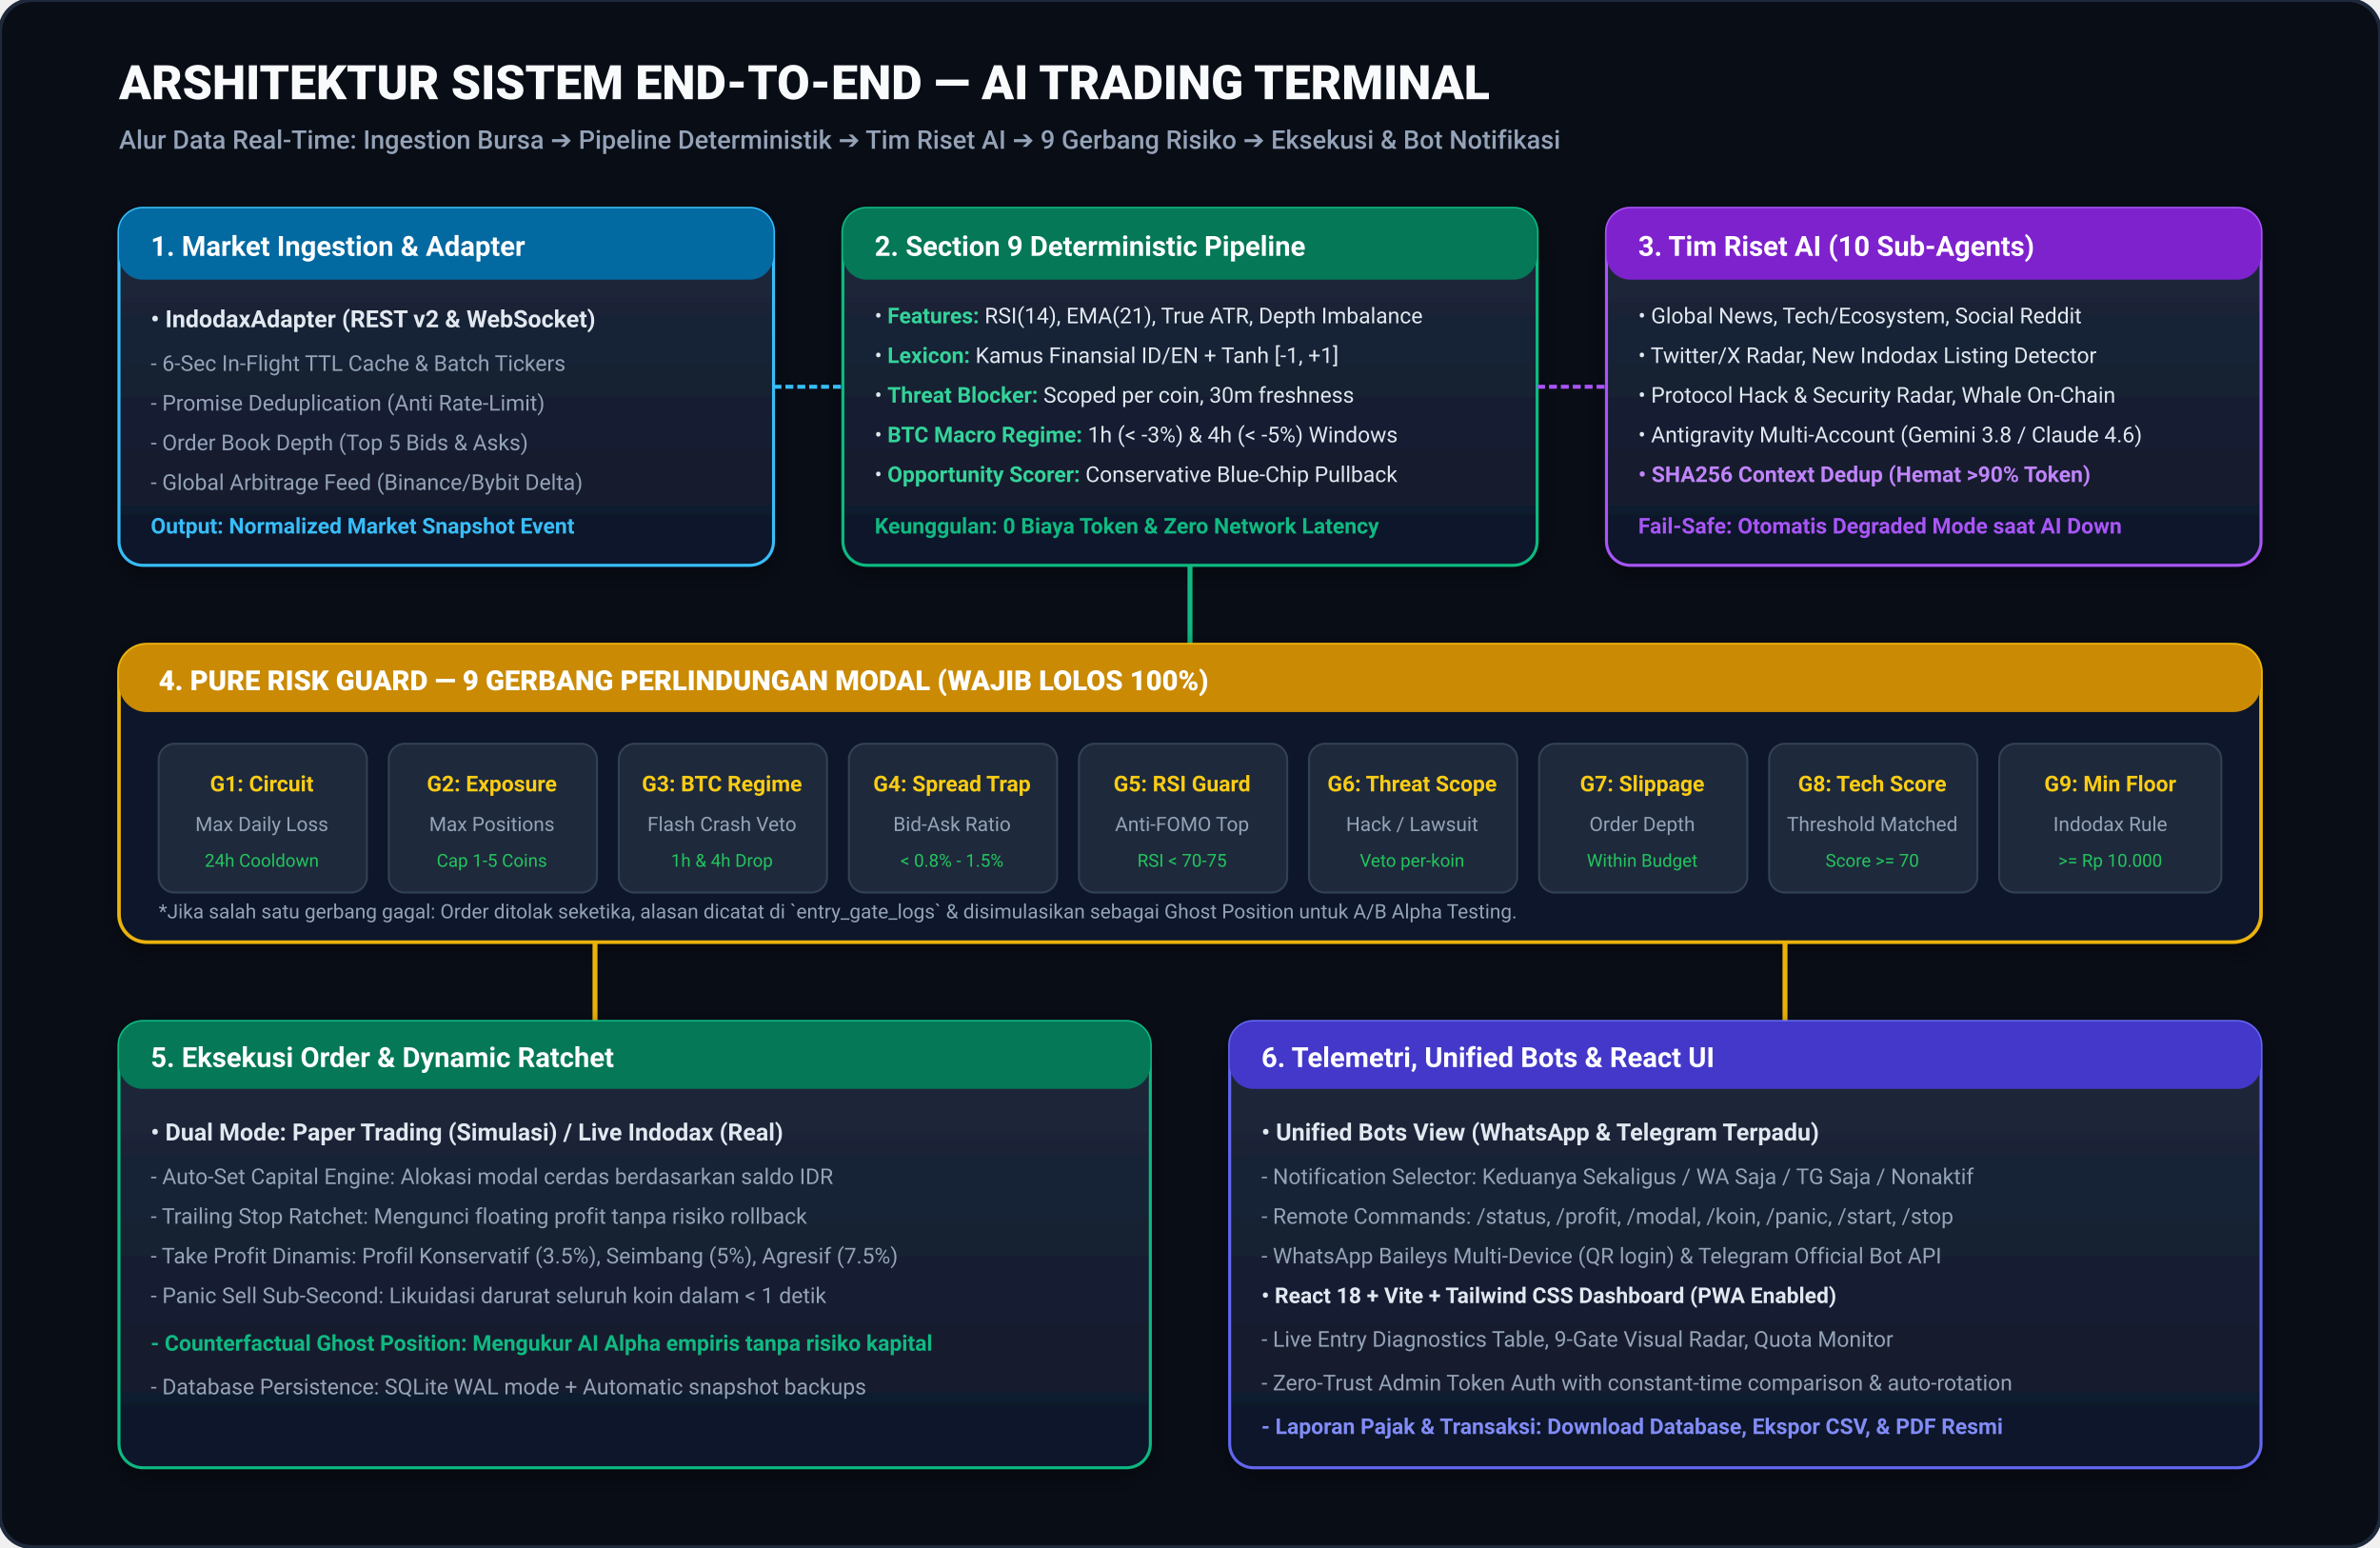
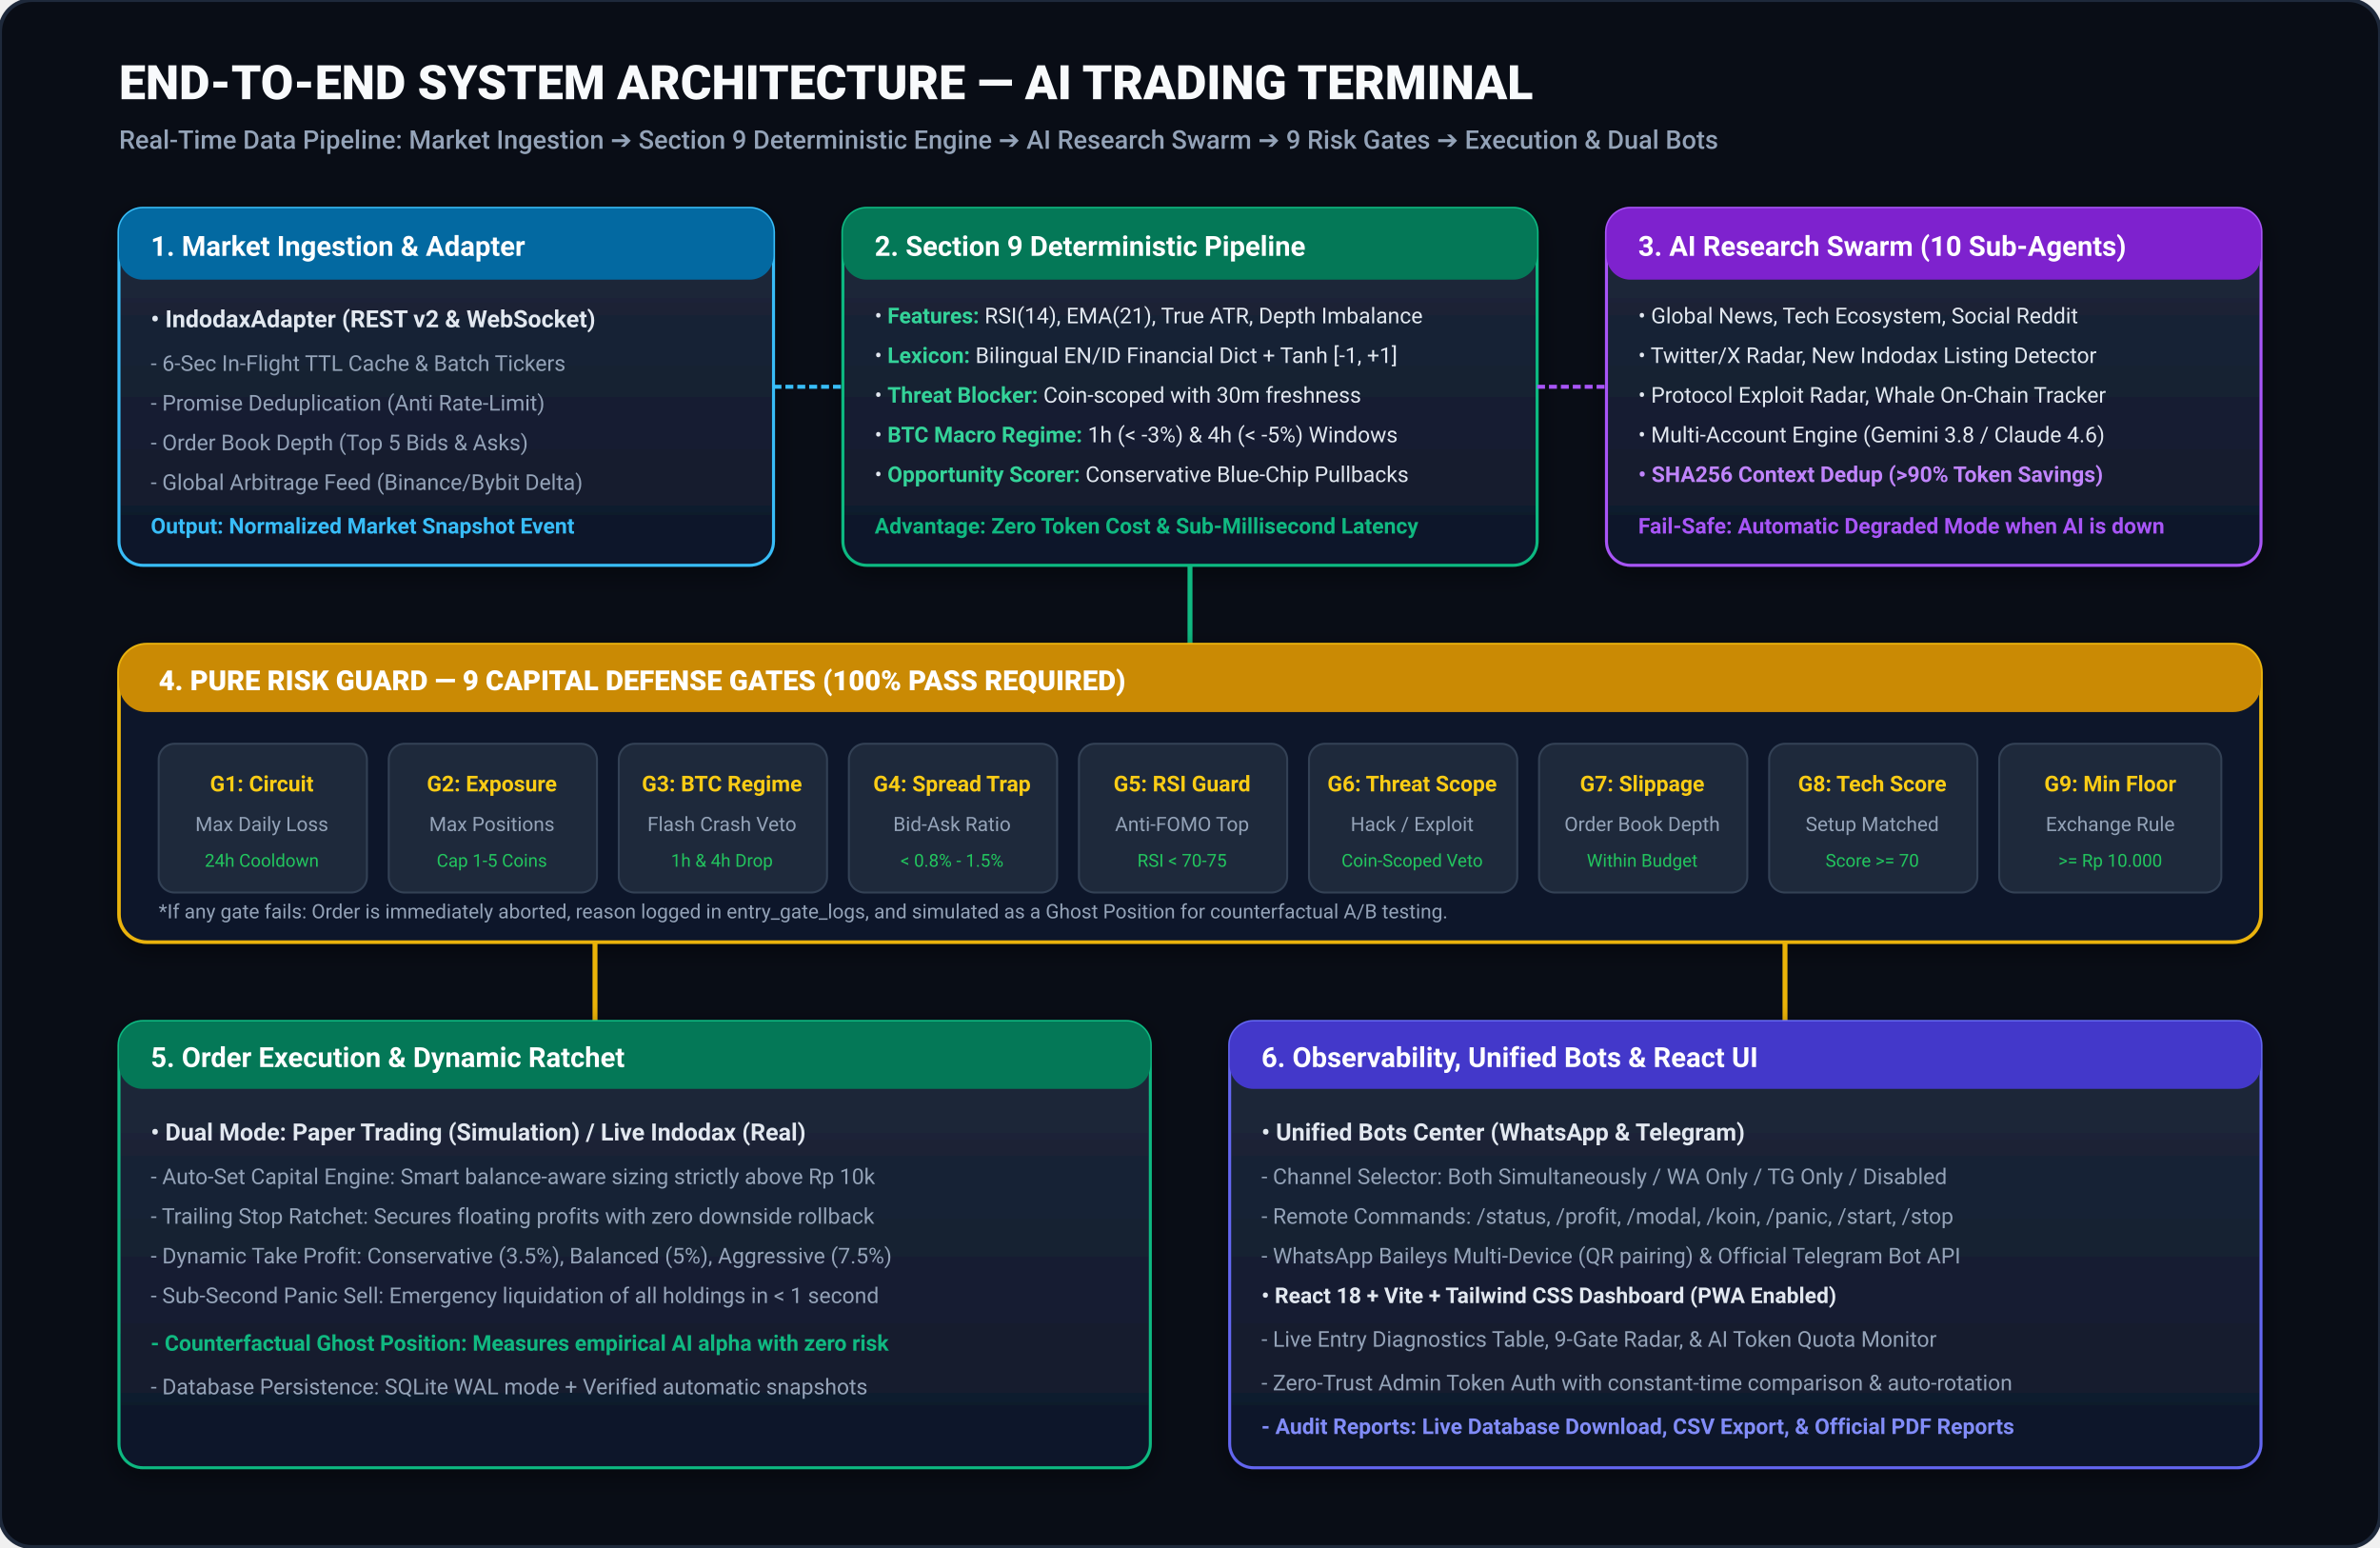
<svg xmlns="http://www.w3.org/2000/svg" viewBox="0 0 1200 780" width="100%" height="100%">
  <defs>
    <linearGradient id="panelGrad" x1="0%" y1="0%" x2="0%" y2="100%">
      <stop offset="0%" stop-color="#1e293b" />
      <stop offset="100%" stop-color="#0f172a" />
    </linearGradient>
    <linearGradient id="headerGrad" x1="0%" y1="0%" x2="100%" y2="0%">
      <stop offset="0%" stop-color="#38bdf8" />
      <stop offset="100%" stop-color="#818cf8" />
    </linearGradient>
-     <linearGradient id="gateGrad" x1="0%" y1="0%" x2="100%" y2="0%">
-       <stop offset="0%" stop-color="#059669" />
-       <stop offset="100%" stop-color="#0d9488" />
-     </linearGradient>
    <filter id="cardShadow" x="-10%" y="-10%" width="120%" height="120%">
      <feDropShadow dx="0" dy="4" stdDeviation="6" flood-color="#000000" flood-opacity="0.4" />
    </filter>
  </defs>
  <rect width="1200" height="780" rx="16" fill="#090d16" stroke="#1e293b" stroke-width="2" />
  <text x="60" y="50" font-family="-apple-system, BlinkMacSystemFont, 'Segoe UI', Roboto, sans-serif" font-size="24" font-weight="800" fill="#f8fafc">
-     ARSHITEKTUR SISTEM END-TO-END — AI TRADING TERMINAL
+     END-TO-END SYSTEM ARCHITECTURE — AI TRADING TERMINAL
  </text>
  <text x="60" y="75" font-family="-apple-system, BlinkMacSystemFont, 'Segoe UI', Roboto, sans-serif" font-size="13" font-weight="500" fill="#94a3b8">
-     Alur Data Real-Time: Ingestion Bursa ➔ Pipeline Deterministik ➔ Tim Riset AI ➔ 9 Gerbang Risiko ➔ Eksekusi &amp; Bot Notifikasi
+     Real-Time Data Pipeline: Market Ingestion ➔ Section 9 Deterministic Engine ➔ AI Research Swarm ➔ 9 Risk Gates ➔ Execution &amp; Dual Bots
  </text>
  <g transform="translate(60, 105)">
    <rect width="330" height="180" rx="12" fill="url(#panelGrad)" stroke="#38bdf8" stroke-width="1.5" filter="url(#cardShadow)" />
    <rect x="0" y="0" width="330" height="36" rx="12" fill="#0369a1" />
    <text x="16" y="24" font-family="-apple-system, BlinkMacSystemFont, 'Segoe UI', Roboto, sans-serif" font-size="14" font-weight="700" fill="#ffffff">
      1. Market Ingestion &amp; Adapter
    </text>
    <text x="16" y="60" font-family="-apple-system, BlinkMacSystemFont, 'Segoe UI', Roboto, sans-serif" font-size="12" fill="#e2e8f0" font-weight="600">
      • IndodaxAdapter (REST v2 &amp; WebSocket)
    </text>
    <text x="16" y="82" font-family="-apple-system, BlinkMacSystemFont, 'Segoe UI', Roboto, sans-serif" font-size="11" fill="#94a3b8">
      - 6-Sec In-Flight TTL Cache &amp; Batch Tickers
    </text>
    <text x="16" y="102" font-family="-apple-system, BlinkMacSystemFont, 'Segoe UI', Roboto, sans-serif" font-size="11" fill="#94a3b8">
      - Promise Deduplication (Anti Rate-Limit)
    </text>
    <text x="16" y="122" font-family="-apple-system, BlinkMacSystemFont, 'Segoe UI', Roboto, sans-serif" font-size="11" fill="#94a3b8">
      - Order Book Depth (Top 5 Bids &amp; Asks)
    </text>
    <text x="16" y="142" font-family="-apple-system, BlinkMacSystemFont, 'Segoe UI', Roboto, sans-serif" font-size="11" fill="#94a3b8">
      - Global Arbitrage Feed (Binance/Bybit Delta)
    </text>
    <text x="16" y="164" font-family="-apple-system, BlinkMacSystemFont, 'Segoe UI', Roboto, sans-serif" font-size="11" fill="#38bdf8" font-weight="600">
      Output: Normalized Market Snapshot Event
    </text>
  </g>
  <g transform="translate(425, 105)">
    <rect width="350" height="180" rx="12" fill="url(#panelGrad)" stroke="#10b981" stroke-width="1.5" filter="url(#cardShadow)" />
    <rect x="0" y="0" width="350" height="36" rx="12" fill="#047857" />
    <text x="16" y="24" font-family="-apple-system, BlinkMacSystemFont, 'Segoe UI', Roboto, sans-serif" font-size="14" font-weight="700" fill="#ffffff">
      2. Section 9 Deterministic Pipeline
    </text>
    <text x="16" y="58" font-family="-apple-system, BlinkMacSystemFont, 'Segoe UI', Roboto, sans-serif" font-size="11" fill="#e2e8f0">
      • <tspan font-weight="700" fill="#34d399">Features:</tspan> RSI(14), EMA(21), True ATR, Depth Imbalance
    </text>
    <text x="16" y="78" font-family="-apple-system, BlinkMacSystemFont, 'Segoe UI', Roboto, sans-serif" font-size="11" fill="#e2e8f0">
-       • <tspan font-weight="700" fill="#34d399">Lexicon:</tspan> Kamus Finansial ID/EN + Tanh [-1, +1]
+       • <tspan font-weight="700" fill="#34d399">Lexicon:</tspan> Bilingual EN/ID Financial Dict + Tanh [-1, +1]
    </text>
    <text x="16" y="98" font-family="-apple-system, BlinkMacSystemFont, 'Segoe UI', Roboto, sans-serif" font-size="11" fill="#e2e8f0">
-       • <tspan font-weight="700" fill="#34d399">Threat Blocker:</tspan> Scoped per coin, 30m freshness
+       • <tspan font-weight="700" fill="#34d399">Threat Blocker:</tspan> Coin-scoped with 30m freshness
    </text>
    <text x="16" y="118" font-family="-apple-system, BlinkMacSystemFont, 'Segoe UI', Roboto, sans-serif" font-size="11" fill="#e2e8f0">
      • <tspan font-weight="700" fill="#34d399">BTC Macro Regime:</tspan> 1h (&lt; -3%) &amp; 4h (&lt; -5%) Windows
    </text>
    <text x="16" y="138" font-family="-apple-system, BlinkMacSystemFont, 'Segoe UI', Roboto, sans-serif" font-size="11" fill="#e2e8f0">
-       • <tspan font-weight="700" fill="#34d399">Opportunity Scorer:</tspan> Conservative Blue-Chip Pullback
+       • <tspan font-weight="700" fill="#34d399">Opportunity Scorer:</tspan> Conservative Blue-Chip Pullbacks
    </text>
    <text x="16" y="164" font-family="-apple-system, BlinkMacSystemFont, 'Segoe UI', Roboto, sans-serif" font-size="11" fill="#10b981" font-weight="600">
-       Keunggulan: 0 Biaya Token &amp; Zero Network Latency
+       Advantage: Zero Token Cost &amp; Sub-Millisecond Latency
    </text>
  </g>
  <g transform="translate(810, 105)">
    <rect width="330" height="180" rx="12" fill="url(#panelGrad)" stroke="#a855f7" stroke-width="1.5" filter="url(#cardShadow)" />
    <rect x="0" y="0" width="330" height="36" rx="12" fill="#7e22ce" />
    <text x="16" y="24" font-family="-apple-system, BlinkMacSystemFont, 'Segoe UI', Roboto, sans-serif" font-size="14" font-weight="700" fill="#ffffff">
-       3. Tim Riset AI (10 Sub-Agents)
+       3. AI Research Swarm (10 Sub-Agents)
    </text>
    <text x="16" y="58" font-family="-apple-system, BlinkMacSystemFont, 'Segoe UI', Roboto, sans-serif" font-size="11" fill="#e2e8f0">
-       • Global News, Tech/Ecosystem, Social Reddit
+       • Global News, Tech Ecosystem, Social Reddit
    </text>
    <text x="16" y="78" font-family="-apple-system, BlinkMacSystemFont, 'Segoe UI', Roboto, sans-serif" font-size="11" fill="#e2e8f0">
      • Twitter/X Radar, New Indodax Listing Detector
    </text>
    <text x="16" y="98" font-family="-apple-system, BlinkMacSystemFont, 'Segoe UI', Roboto, sans-serif" font-size="11" fill="#e2e8f0">
-       • Protocol Hack &amp; Security Radar, Whale On-Chain
+       • Protocol Exploit Radar, Whale On-Chain Tracker
    </text>
    <text x="16" y="118" font-family="-apple-system, BlinkMacSystemFont, 'Segoe UI', Roboto, sans-serif" font-size="11" fill="#e2e8f0">
-       • Antigravity Multi-Account (Gemini 3.8 / Claude 4.6)
+       • Multi-Account Engine (Gemini 3.8 / Claude 4.6)
    </text>
    <text x="16" y="138" font-family="-apple-system, BlinkMacSystemFont, 'Segoe UI', Roboto, sans-serif" font-size="11" fill="#c084fc" font-weight="600">
-       • SHA256 Context Dedup (Hemat &gt;90% Token)
+       • SHA256 Context Dedup (&gt;90% Token Savings)
    </text>
    <text x="16" y="164" font-family="-apple-system, BlinkMacSystemFont, 'Segoe UI', Roboto, sans-serif" font-size="11" fill="#a855f7" font-weight="600">
-       Fail-Safe: Otomatis Degraded Mode saat AI Down
+       Fail-Safe: Automatic Degraded Mode when AI is down
    </text>
  </g>
  <line x1="390" y1="195" x2="425" y2="195" stroke="#38bdf8" stroke-width="2" stroke-dasharray="4 2" />
  <line x1="775" y1="195" x2="810" y2="195" stroke="#a855f7" stroke-width="2" stroke-dasharray="4 2" />
-   <path d="M 600 285 L 600 325" stroke="#10b981" stroke-width="2.5" marker-end="url(#arrow)" />
+   <path d="M 600 285 L 600 325" stroke="#10b981" stroke-width="2.5" />
  <g transform="translate(60, 325)">
    <rect width="1080" height="150" rx="14" fill="#0f172a" stroke="#eab308" stroke-width="1.8" filter="url(#cardShadow)" />
    <rect x="0" y="0" width="1080" height="34" rx="14" fill="#ca8a04" />
    <text x="20" y="23" font-family="-apple-system, BlinkMacSystemFont, 'Segoe UI', Roboto, sans-serif" font-size="14" font-weight="800" fill="#ffffff">
-       4. PURE RISK GUARD — 9 GERBANG PERLINDUNGAN MODAL (WAJIB LOLOS 100%)
+       4. PURE RISK GUARD — 9 CAPITAL DEFENSE GATES (100% PASS REQUIRED)
    </text>
    <g transform="translate(20, 50)">
      <rect width="105" height="75" rx="8" fill="#1e293b" stroke="#334155" stroke-width="1" />
      <text x="52" y="24" font-family="-apple-system, BlinkMacSystemFont, 'Segoe UI', Roboto, sans-serif" font-size="11" font-weight="700" fill="#facc15" text-anchor="middle">G1: Circuit</text>
      <text x="52" y="44" font-family="-apple-system, BlinkMacSystemFont, 'Segoe UI', Roboto, sans-serif" font-size="10" fill="#94a3b8" text-anchor="middle">Max Daily Loss</text>
      <text x="52" y="62" font-family="-apple-system, BlinkMacSystemFont, 'Segoe UI', Roboto, sans-serif" font-size="9" fill="#22c55e" text-anchor="middle">24h Cooldown</text>
    </g>
    <g transform="translate(136, 50)">
      <rect width="105" height="75" rx="8" fill="#1e293b" stroke="#334155" stroke-width="1" />
      <text x="52" y="24" font-family="-apple-system, BlinkMacSystemFont, 'Segoe UI', Roboto, sans-serif" font-size="11" font-weight="700" fill="#facc15" text-anchor="middle">G2: Exposure</text>
      <text x="52" y="44" font-family="-apple-system, BlinkMacSystemFont, 'Segoe UI', Roboto, sans-serif" font-size="10" fill="#94a3b8" text-anchor="middle">Max Positions</text>
      <text x="52" y="62" font-family="-apple-system, BlinkMacSystemFont, 'Segoe UI', Roboto, sans-serif" font-size="9" fill="#22c55e" text-anchor="middle">Cap 1-5 Coins</text>
    </g>
    <g transform="translate(252, 50)">
      <rect width="105" height="75" rx="8" fill="#1e293b" stroke="#334155" stroke-width="1" />
      <text x="52" y="24" font-family="-apple-system, BlinkMacSystemFont, 'Segoe UI', Roboto, sans-serif" font-size="11" font-weight="700" fill="#facc15" text-anchor="middle">G3: BTC Regime</text>
      <text x="52" y="44" font-family="-apple-system, BlinkMacSystemFont, 'Segoe UI', Roboto, sans-serif" font-size="10" fill="#94a3b8" text-anchor="middle">Flash Crash Veto</text>
      <text x="52" y="62" font-family="-apple-system, BlinkMacSystemFont, 'Segoe UI', Roboto, sans-serif" font-size="9" fill="#22c55e" text-anchor="middle">1h &amp; 4h Drop</text>
    </g>
    <g transform="translate(368, 50)">
      <rect width="105" height="75" rx="8" fill="#1e293b" stroke="#334155" stroke-width="1" />
      <text x="52" y="24" font-family="-apple-system, BlinkMacSystemFont, 'Segoe UI', Roboto, sans-serif" font-size="11" font-weight="700" fill="#facc15" text-anchor="middle">G4: Spread Trap</text>
      <text x="52" y="44" font-family="-apple-system, BlinkMacSystemFont, 'Segoe UI', Roboto, sans-serif" font-size="10" fill="#94a3b8" text-anchor="middle">Bid-Ask Ratio</text>
      <text x="52" y="62" font-family="-apple-system, BlinkMacSystemFont, 'Segoe UI', Roboto, sans-serif" font-size="9" fill="#22c55e" text-anchor="middle">&lt; 0.8% - 1.5%</text>
    </g>
    <g transform="translate(484, 50)">
      <rect width="105" height="75" rx="8" fill="#1e293b" stroke="#334155" stroke-width="1" />
      <text x="52" y="24" font-family="-apple-system, BlinkMacSystemFont, 'Segoe UI', Roboto, sans-serif" font-size="11" font-weight="700" fill="#facc15" text-anchor="middle">G5: RSI Guard</text>
      <text x="52" y="44" font-family="-apple-system, BlinkMacSystemFont, 'Segoe UI', Roboto, sans-serif" font-size="10" fill="#94a3b8" text-anchor="middle">Anti-FOMO Top</text>
      <text x="52" y="62" font-family="-apple-system, BlinkMacSystemFont, 'Segoe UI', Roboto, sans-serif" font-size="9" fill="#22c55e" text-anchor="middle">RSI &lt; 70-75</text>
    </g>
    <g transform="translate(600, 50)">
      <rect width="105" height="75" rx="8" fill="#1e293b" stroke="#334155" stroke-width="1" />
      <text x="52" y="24" font-family="-apple-system, BlinkMacSystemFont, 'Segoe UI', Roboto, sans-serif" font-size="11" font-weight="700" fill="#facc15" text-anchor="middle">G6: Threat Scope</text>
-       <text x="52" y="44" font-family="-apple-system, BlinkMacSystemFont, 'Segoe UI', Roboto, sans-serif" font-size="10" fill="#94a3b8" text-anchor="middle">Hack / Lawsuit</text>
-       <text x="52" y="62" font-family="-apple-system, BlinkMacSystemFont, 'Segoe UI', Roboto, sans-serif" font-size="9" fill="#22c55e" text-anchor="middle">Veto per-koin</text>
+       <text x="52" y="44" font-family="-apple-system, BlinkMacSystemFont, 'Segoe UI', Roboto, sans-serif" font-size="10" fill="#94a3b8" text-anchor="middle">Hack / Exploit</text>
+       <text x="52" y="62" font-family="-apple-system, BlinkMacSystemFont, 'Segoe UI', Roboto, sans-serif" font-size="9" fill="#22c55e" text-anchor="middle">Coin-Scoped Veto</text>
    </g>
    <g transform="translate(716, 50)">
      <rect width="105" height="75" rx="8" fill="#1e293b" stroke="#334155" stroke-width="1" />
      <text x="52" y="24" font-family="-apple-system, BlinkMacSystemFont, 'Segoe UI', Roboto, sans-serif" font-size="11" font-weight="700" fill="#facc15" text-anchor="middle">G7: Slippage</text>
-       <text x="52" y="44" font-family="-apple-system, BlinkMacSystemFont, 'Segoe UI', Roboto, sans-serif" font-size="10" fill="#94a3b8" text-anchor="middle">Order Depth</text>
+       <text x="52" y="44" font-family="-apple-system, BlinkMacSystemFont, 'Segoe UI', Roboto, sans-serif" font-size="10" fill="#94a3b8" text-anchor="middle">Order Book Depth</text>
      <text x="52" y="62" font-family="-apple-system, BlinkMacSystemFont, 'Segoe UI', Roboto, sans-serif" font-size="9" fill="#22c55e" text-anchor="middle">Within Budget</text>
    </g>
    <g transform="translate(832, 50)">
      <rect width="105" height="75" rx="8" fill="#1e293b" stroke="#334155" stroke-width="1" />
      <text x="52" y="24" font-family="-apple-system, BlinkMacSystemFont, 'Segoe UI', Roboto, sans-serif" font-size="11" font-weight="700" fill="#facc15" text-anchor="middle">G8: Tech Score</text>
-       <text x="52" y="44" font-family="-apple-system, BlinkMacSystemFont, 'Segoe UI', Roboto, sans-serif" font-size="10" fill="#94a3b8" text-anchor="middle">Threshold Matched</text>
+       <text x="52" y="44" font-family="-apple-system, BlinkMacSystemFont, 'Segoe UI', Roboto, sans-serif" font-size="10" fill="#94a3b8" text-anchor="middle">Setup Matched</text>
      <text x="52" y="62" font-family="-apple-system, BlinkMacSystemFont, 'Segoe UI', Roboto, sans-serif" font-size="9" fill="#22c55e" text-anchor="middle">Score &gt;= 70</text>
    </g>
    <g transform="translate(948, 50)">
      <rect width="112" height="75" rx="8" fill="#1e293b" stroke="#334155" stroke-width="1" />
      <text x="56" y="24" font-family="-apple-system, BlinkMacSystemFont, 'Segoe UI', Roboto, sans-serif" font-size="11" font-weight="700" fill="#facc15" text-anchor="middle">G9: Min Floor</text>
-       <text x="56" y="44" font-family="-apple-system, BlinkMacSystemFont, 'Segoe UI', Roboto, sans-serif" font-size="10" fill="#94a3b8" text-anchor="middle">Indodax Rule</text>
+       <text x="56" y="44" font-family="-apple-system, BlinkMacSystemFont, 'Segoe UI', Roboto, sans-serif" font-size="10" fill="#94a3b8" text-anchor="middle">Exchange Rule</text>
      <text x="56" y="62" font-family="-apple-system, BlinkMacSystemFont, 'Segoe UI', Roboto, sans-serif" font-size="9" fill="#22c55e" text-anchor="middle">&gt;= Rp 10.000</text>
    </g>
    <text x="20" y="138" font-family="-apple-system, BlinkMacSystemFont, 'Segoe UI', Roboto, sans-serif" font-size="10" fill="#94a3b8">
-       *Jika salah satu gerbang gagal: Order ditolak seketika, alasan dicatat di `entry_gate_logs` &amp; disimulasikan sebagai Ghost Position untuk A/B Alpha Testing.
+       *If any gate fails: Order is immediately aborted, reason logged in entry_gate_logs, and simulated as a Ghost Position for counterfactual A/B testing.
    </text>
  </g>
  <line x1="300" y1="475" x2="300" y2="515" stroke="#eab308" stroke-width="2.5" />
  <line x1="900" y1="475" x2="900" y2="515" stroke="#eab308" stroke-width="2.5" />
  <g transform="translate(60, 515)">
    <rect width="520" height="225" rx="12" fill="url(#panelGrad)" stroke="#10b981" stroke-width="1.5" filter="url(#cardShadow)" />
    <rect x="0" y="0" width="520" height="34" rx="12" fill="#047857" />
    <text x="16" y="23" font-family="-apple-system, BlinkMacSystemFont, 'Segoe UI', Roboto, sans-serif" font-size="14" font-weight="700" fill="#ffffff">
-       5. Eksekusi Order &amp; Dynamic Ratchet
+       5. Order Execution &amp; Dynamic Ratchet
    </text>
    <text x="16" y="60" font-family="-apple-system, BlinkMacSystemFont, 'Segoe UI', Roboto, sans-serif" font-size="12" fill="#e2e8f0" font-weight="700">
-       • Dual Mode: Paper Trading (Simulasi) / Live Indodax (Real)
+       • Dual Mode: Paper Trading (Simulation) / Live Indodax (Real)
    </text>
    <text x="16" y="82" font-family="-apple-system, BlinkMacSystemFont, 'Segoe UI', Roboto, sans-serif" font-size="11" fill="#94a3b8">
-       - Auto-Set Capital Engine: Alokasi modal cerdas berdasarkan saldo IDR
+       - Auto-Set Capital Engine: Smart balance-aware sizing strictly above Rp 10k
    </text>
    <text x="16" y="102" font-family="-apple-system, BlinkMacSystemFont, 'Segoe UI', Roboto, sans-serif" font-size="11" fill="#94a3b8">
-       - Trailing Stop Ratchet: Mengunci floating profit tanpa risiko rollback
+       - Trailing Stop Ratchet: Secures floating profits with zero downside rollback
    </text>
    <text x="16" y="122" font-family="-apple-system, BlinkMacSystemFont, 'Segoe UI', Roboto, sans-serif" font-size="11" fill="#94a3b8">
-       - Take Profit Dinamis: Profil Konservatif (3.5%), Seimbang (5%), Agresif (7.5%)
+       - Dynamic Take Profit: Conservative (3.5%), Balanced (5%), Aggressive (7.5%)
    </text>
    <text x="16" y="142" font-family="-apple-system, BlinkMacSystemFont, 'Segoe UI', Roboto, sans-serif" font-size="11" fill="#94a3b8">
-       - Panic Sell Sub-Second: Likuidasi darurat seluruh koin dalam &lt; 1 detik
+       - Sub-Second Panic Sell: Emergency liquidation of all holdings in &lt; 1 second
    </text>
    <text x="16" y="166" font-family="-apple-system, BlinkMacSystemFont, 'Segoe UI', Roboto, sans-serif" font-size="11" fill="#10b981" font-weight="600">
-       - Counterfactual Ghost Position: Mengukur AI Alpha empiris tanpa risiko kapital
+       - Counterfactual Ghost Position: Measures empirical AI alpha with zero risk
    </text>
    <text x="16" y="188" font-family="-apple-system, BlinkMacSystemFont, 'Segoe UI', Roboto, sans-serif" font-size="11" fill="#94a3b8">
-       - Database Persistence: SQLite WAL mode + Automatic snapshot backups
+       - Database Persistence: SQLite WAL mode + Verified automatic snapshots
    </text>
  </g>
  <g transform="translate(620, 515)">
    <rect width="520" height="225" rx="12" fill="url(#panelGrad)" stroke="#6366f1" stroke-width="1.5" filter="url(#cardShadow)" />
    <rect x="0" y="0" width="520" height="34" rx="12" fill="#4338ca" />
    <text x="16" y="23" font-family="-apple-system, BlinkMacSystemFont, 'Segoe UI', Roboto, sans-serif" font-size="14" font-weight="700" fill="#ffffff">
-       6. Telemetri, Unified Bots &amp; React UI
+       6. Observability, Unified Bots &amp; React UI
    </text>
    <text x="16" y="60" font-family="-apple-system, BlinkMacSystemFont, 'Segoe UI', Roboto, sans-serif" font-size="12" fill="#e2e8f0" font-weight="700">
-       • Unified Bots View (WhatsApp &amp; Telegram Terpadu)
+       • Unified Bots Center (WhatsApp &amp; Telegram)
    </text>
    <text x="16" y="82" font-family="-apple-system, BlinkMacSystemFont, 'Segoe UI', Roboto, sans-serif" font-size="11" fill="#94a3b8">
-       - Notification Selector: Keduanya Sekaligus / WA Saja / TG Saja / Nonaktif
+       - Channel Selector: Both Simultaneously / WA Only / TG Only / Disabled
    </text>
    <text x="16" y="102" font-family="-apple-system, BlinkMacSystemFont, 'Segoe UI', Roboto, sans-serif" font-size="11" fill="#94a3b8">
      - Remote Commands: /status, /profit, /modal, /koin, /panic, /start, /stop
    </text>
    <text x="16" y="122" font-family="-apple-system, BlinkMacSystemFont, 'Segoe UI', Roboto, sans-serif" font-size="11" fill="#94a3b8">
-       - WhatsApp Baileys Multi-Device (QR login) &amp; Telegram Official Bot API
+       - WhatsApp Baileys Multi-Device (QR pairing) &amp; Official Telegram Bot API
    </text>
    <text x="16" y="142" font-family="-apple-system, BlinkMacSystemFont, 'Segoe UI', Roboto, sans-serif" font-size="11" fill="#e2e8f0" font-weight="700">
      • React 18 + Vite + Tailwind CSS Dashboard (PWA Enabled)
    </text>
    <text x="16" y="164" font-family="-apple-system, BlinkMacSystemFont, 'Segoe UI', Roboto, sans-serif" font-size="11" fill="#94a3b8">
-       - Live Entry Diagnostics Table, 9-Gate Visual Radar, Quota Monitor
+       - Live Entry Diagnostics Table, 9-Gate Radar, &amp; AI Token Quota Monitor
    </text>
    <text x="16" y="186" font-family="-apple-system, BlinkMacSystemFont, 'Segoe UI', Roboto, sans-serif" font-size="11" fill="#94a3b8">
      - Zero-Trust Admin Token Auth with constant-time comparison &amp; auto-rotation
    </text>
    <text x="16" y="208" font-family="-apple-system, BlinkMacSystemFont, 'Segoe UI', Roboto, sans-serif" font-size="11" fill="#818cf8" font-weight="600">
-       - Laporan Pajak &amp; Transaksi: Download Database, Ekspor CSV, &amp; PDF Resmi
+       - Audit Reports: Live Database Download, CSV Export, &amp; Official PDF Reports
    </text>
  </g>
</svg>
